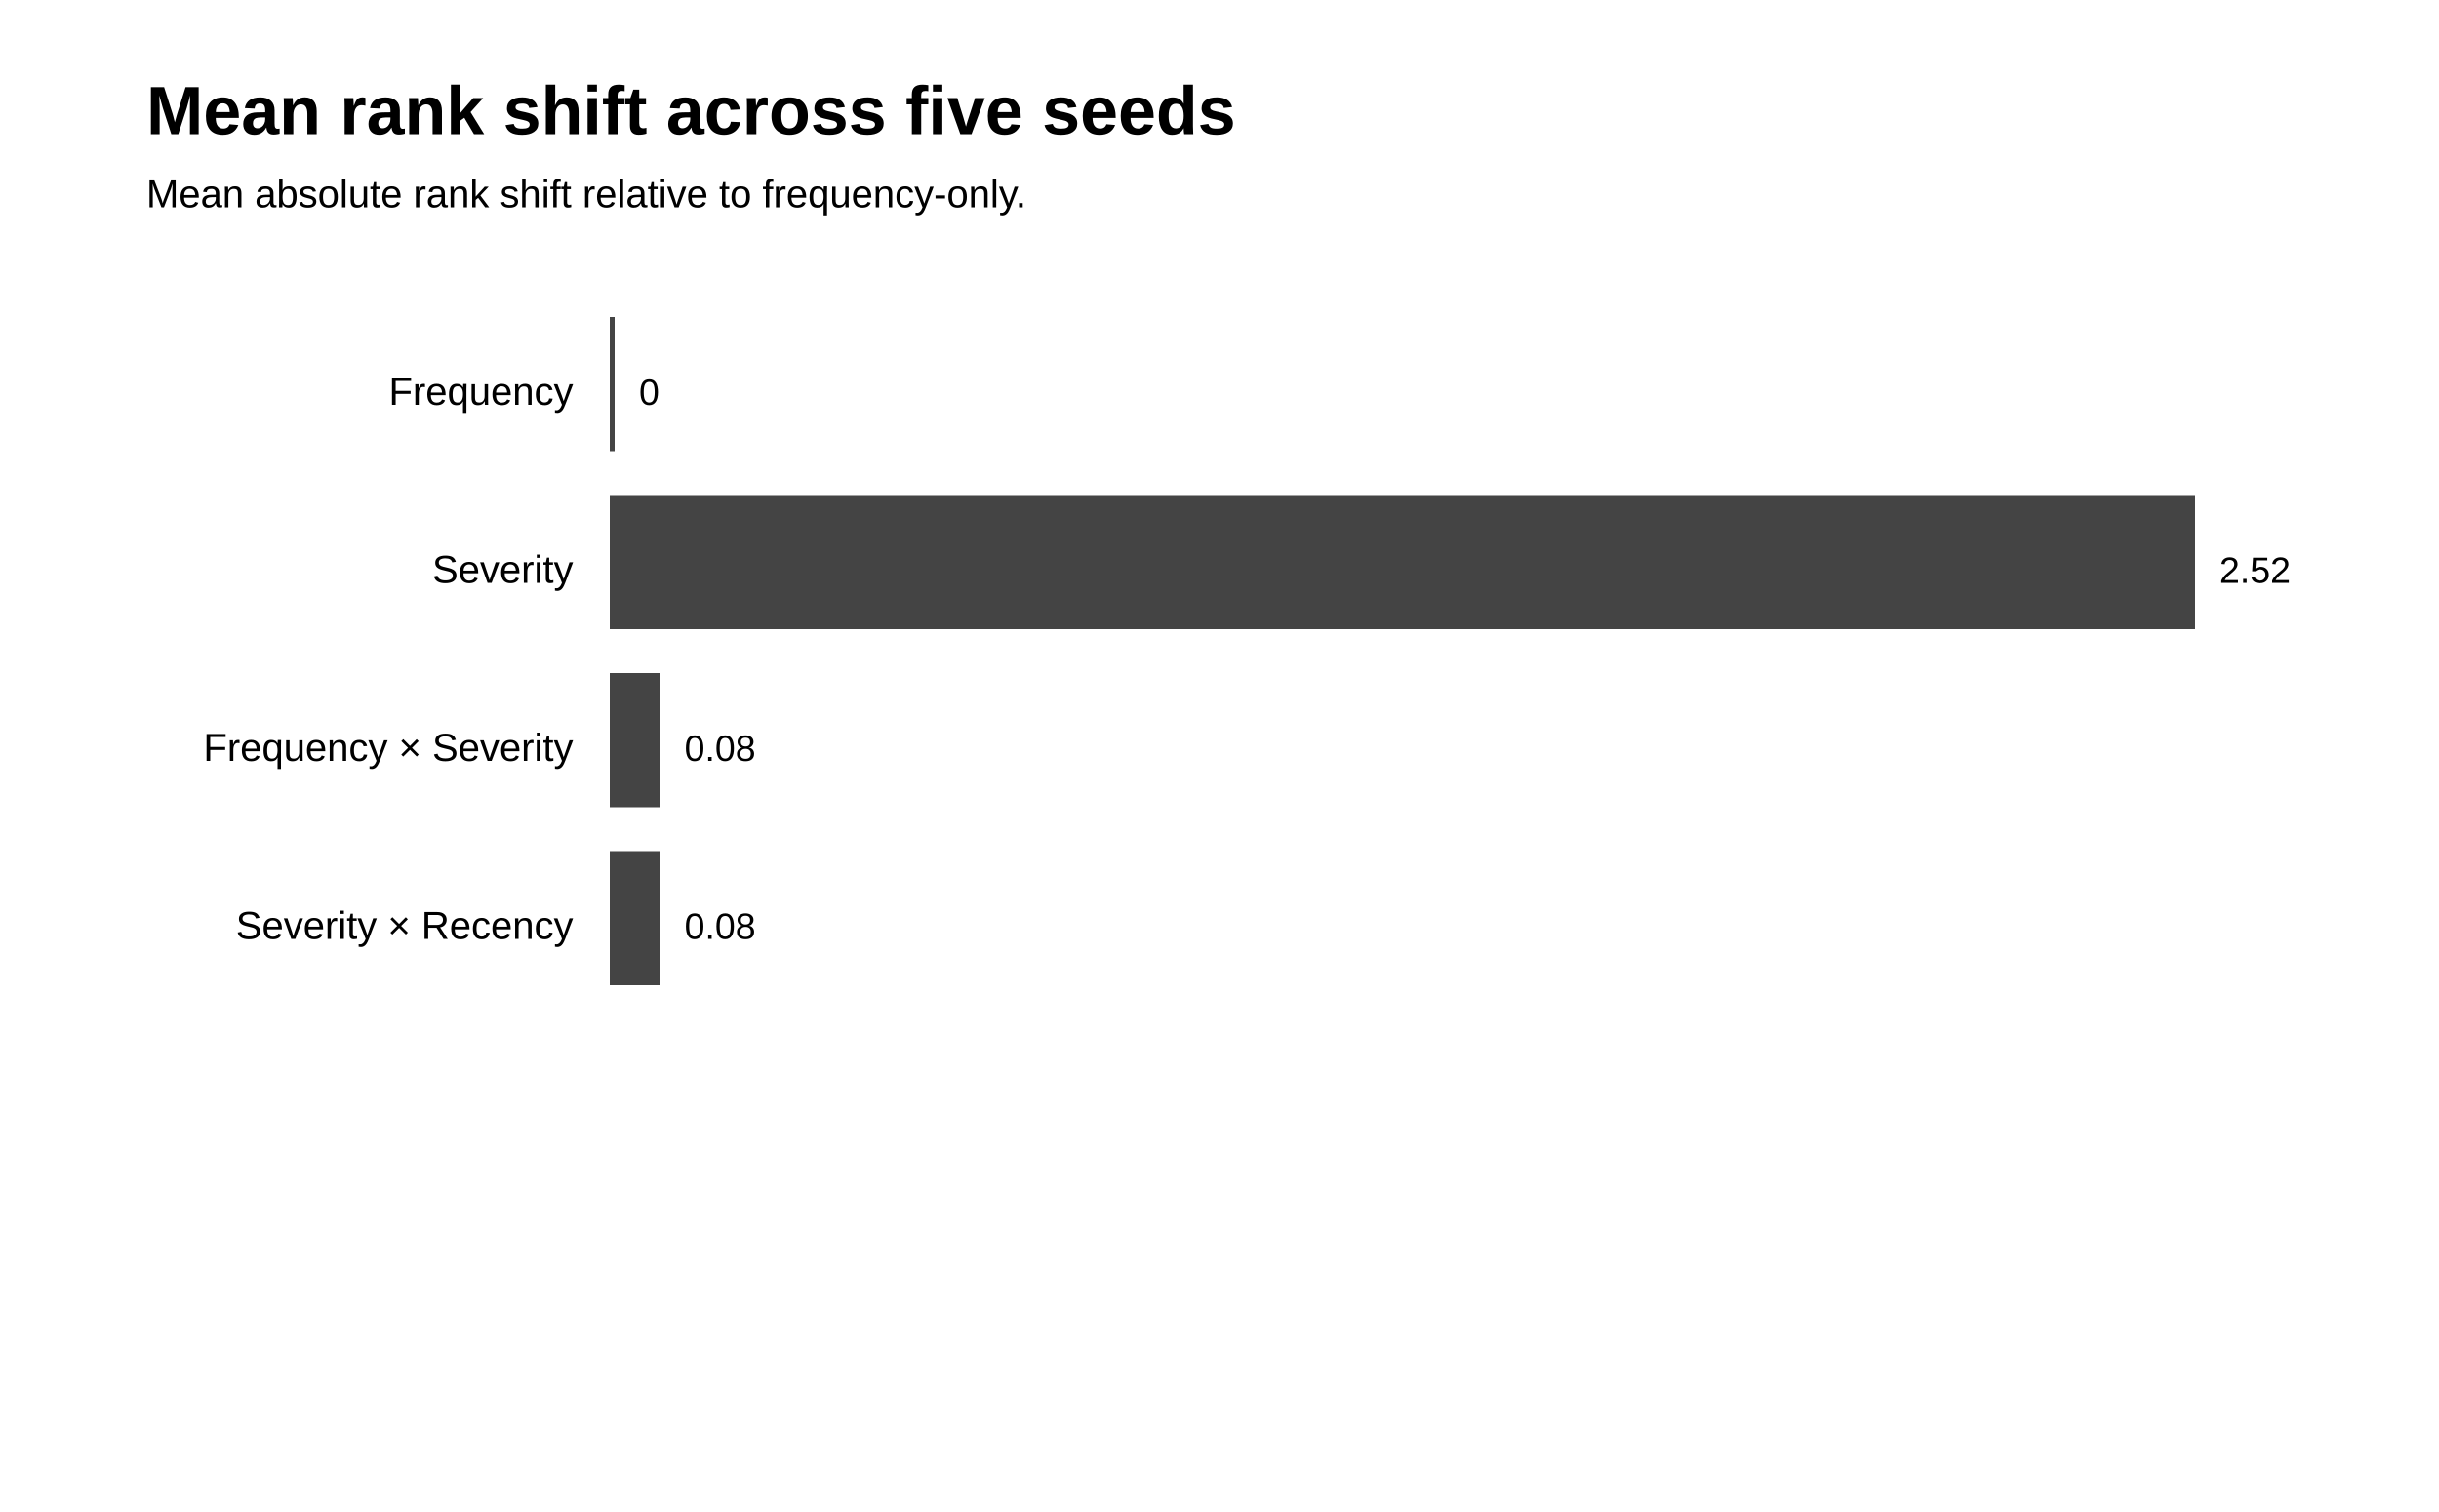
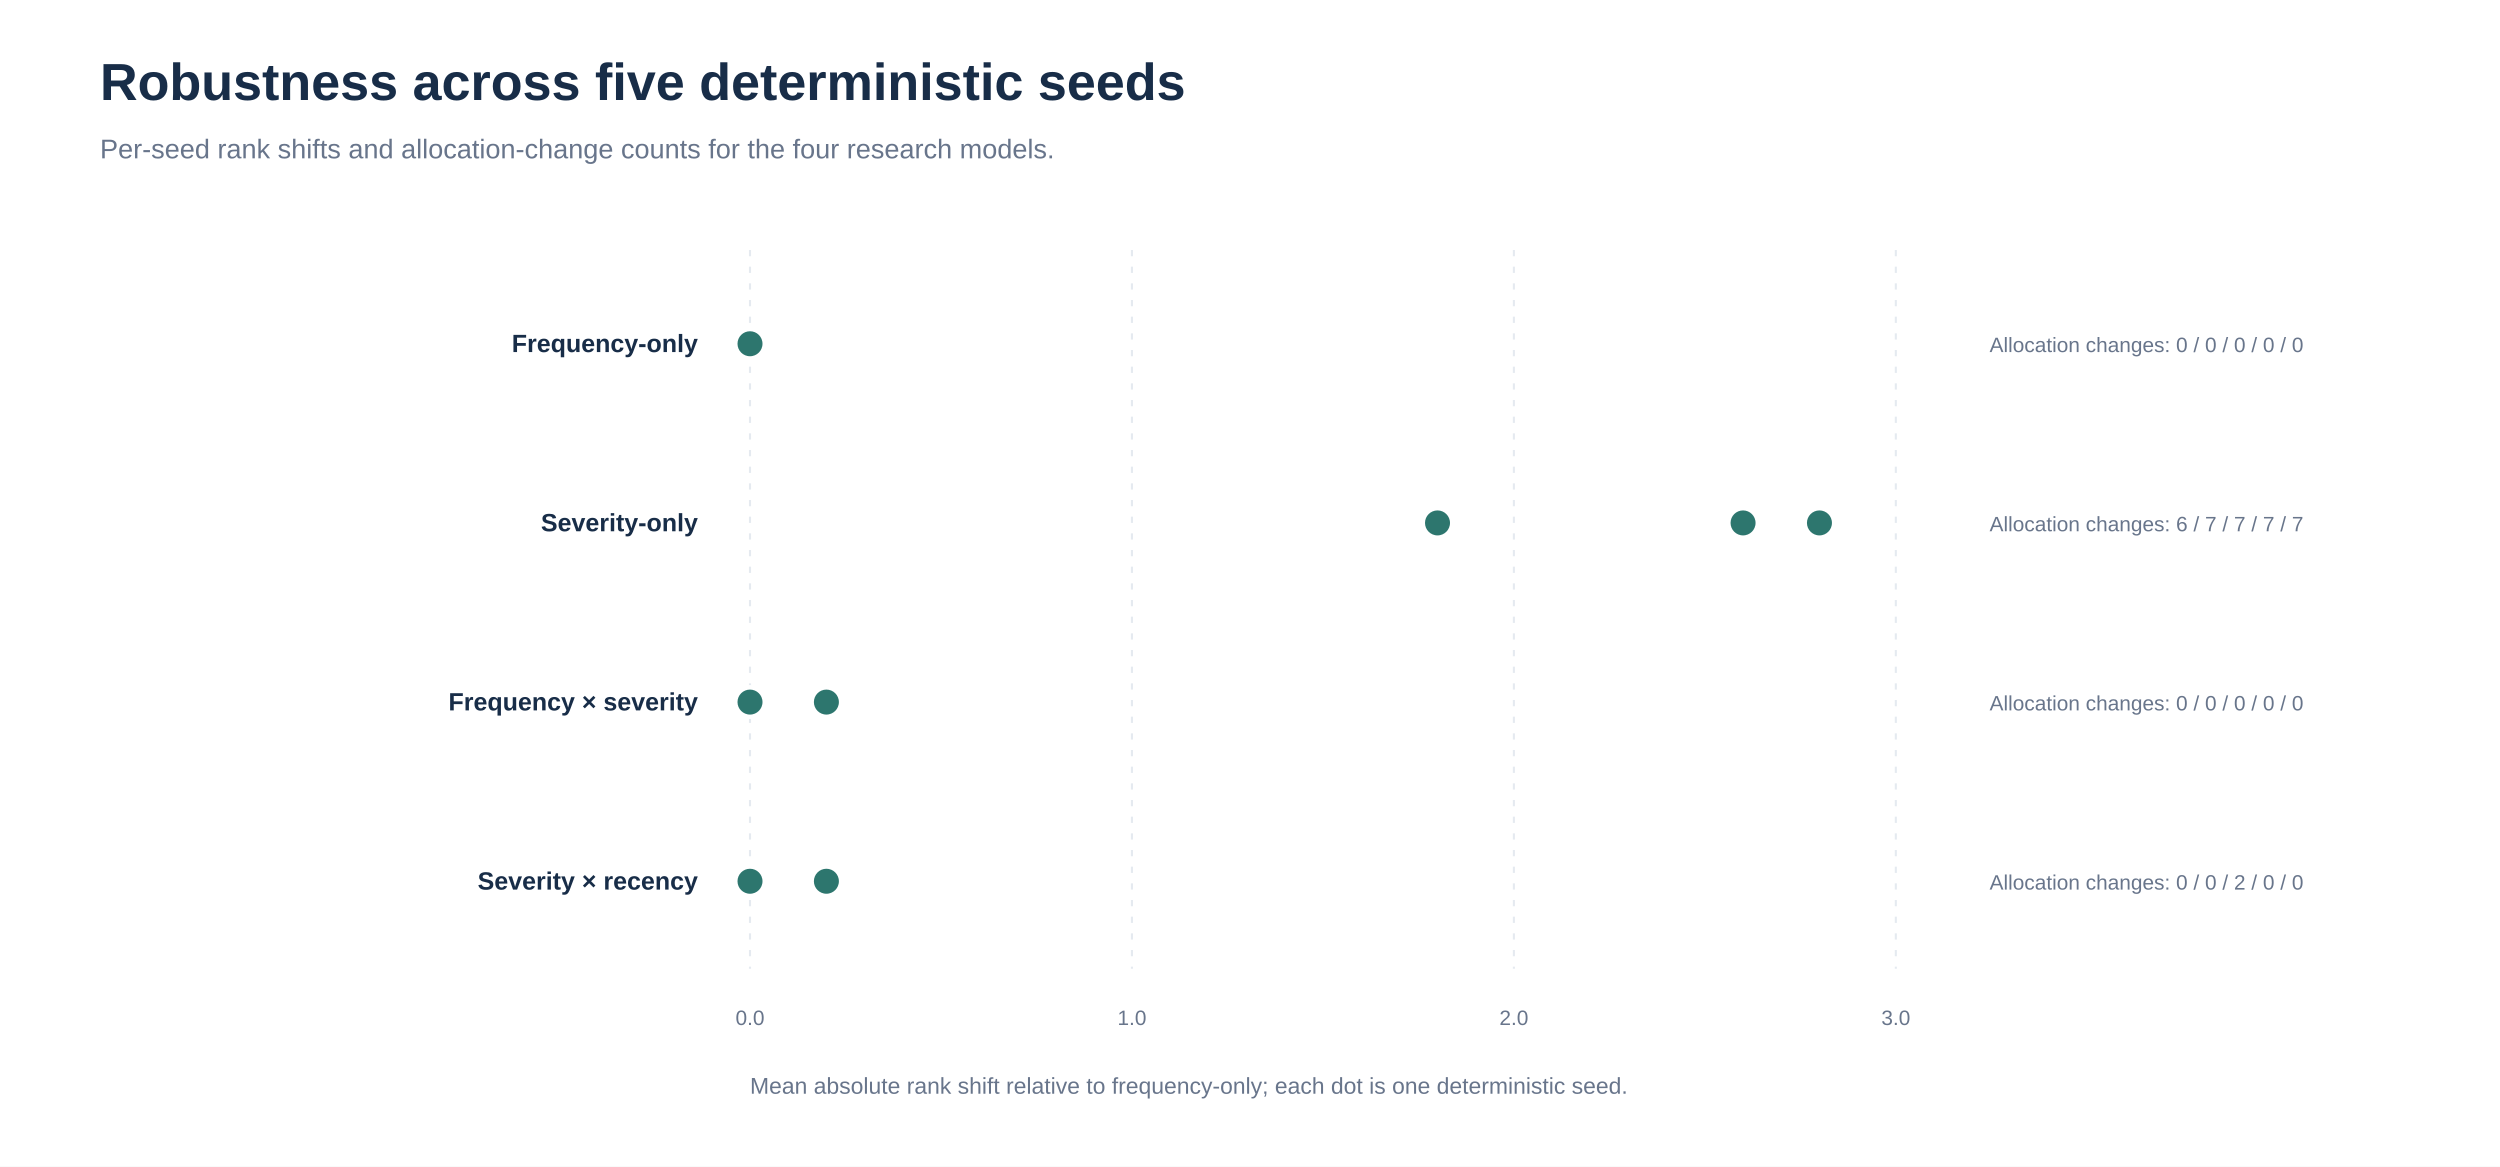
- <svg xmlns="http://www.w3.org/2000/svg" width="1000" height="620" viewBox="0 0 1000 620">
-   <rect width="100%" height="100%" fill="white" />
-   <text x="60" y="55" font-family="Arial" font-size="28" font-weight="700">Mean rank shift across five seeds</text>
-   <text x="60" y="85" font-family="Arial" font-size="16">Mean absolute rank shift relative to frequency-only.</text>
-   <text x="235" y="166" text-anchor="end" font-family="Arial" font-size="16">Frequency</text>
-   <rect x="250" y="130" width="2" height="55" fill="#444" />
-   <text x="262" y="166" font-family="Arial" font-size="15">0</text>
-   <text x="235" y="239" text-anchor="end" font-family="Arial" font-size="16">Severity</text>
-   <rect x="250" y="203" width="650" height="55" fill="#444" />
-   <text x="910" y="239" font-family="Arial" font-size="15">2.52</text>
-   <text x="235" y="312" text-anchor="end" font-family="Arial" font-size="16">Frequency × Severity</text>
-   <rect x="250" y="276" width="20.635" height="55" fill="#444" />
-   <text x="280.635" y="312" font-family="Arial" font-size="15">0.08</text>
-   <text x="235" y="385" text-anchor="end" font-family="Arial" font-size="16">Severity × Recency</text>
-   <rect x="250" y="349" width="20.635" height="55" fill="#444" />
-   <text x="280.635" y="385" font-family="Arial" font-size="15">0.08</text>
+ <svg xmlns="http://www.w3.org/2000/svg" width="1200" height="560" viewBox="0 0 1200 560" role="img" aria-labelledby="title desc">
+   <rect width="100%" height="100%" fill="#ffffff" />
+   <g font-family="Arial, Helvetica, sans-serif">
+     <text x="48" y="48" fill="#182d48" font-size="25" font-weight="700">Robustness across five deterministic seeds</text>
+     <text x="48" y="76" fill="#68758b" font-size="13">Per-seed rank shifts and allocation-change counts for the four research models.</text>
+     <line x1="360" y1="120" x2="360" y2="465" stroke="#e5eaf0" stroke-dasharray="3 5" />
+     <text x="360" y="492" text-anchor="middle" fill="#68758b" font-size="10">0.0</text>
+     <line x1="543.333" y1="120" x2="543.333" y2="465" stroke="#e5eaf0" stroke-dasharray="3 5" />
+     <text x="543.333" y="492" text-anchor="middle" fill="#68758b" font-size="10">1.0</text>
+     <line x1="726.667" y1="120" x2="726.667" y2="465" stroke="#e5eaf0" stroke-dasharray="3 5" />
+     <text x="726.667" y="492" text-anchor="middle" fill="#68758b" font-size="10">2.0</text>
+     <line x1="910" y1="120" x2="910" y2="465" stroke="#e5eaf0" stroke-dasharray="3 5" />
+     <text x="910" y="492" text-anchor="middle" fill="#68758b" font-size="10">3.0</text>
+     <text x="335" y="169" text-anchor="end" fill="#182d48" font-size="12" font-weight="700">Frequency-only</text>
+     <circle cx="360" cy="165" r="7" fill="#2d766e" stroke="#ffffff" stroke-width="2" />
+     <circle cx="360" cy="165" r="7" fill="#2d766e" stroke="#ffffff" stroke-width="2" />
+     <circle cx="360" cy="165" r="7" fill="#2d766e" stroke="#ffffff" stroke-width="2" />
+     <circle cx="360" cy="165" r="7" fill="#2d766e" stroke="#ffffff" stroke-width="2" />
+     <circle cx="360" cy="165" r="7" fill="#2d766e" stroke="#ffffff" stroke-width="2" />
+     <text x="955" y="169" fill="#68758b" font-size="10">Allocation changes: 0 / 0 / 0 / 0 / 0</text>
+     <text x="335" y="255" text-anchor="end" fill="#182d48" font-size="12" font-weight="700">Severity-only</text>
+     <circle cx="873.333" cy="251" r="7" fill="#2d766e" stroke="#ffffff" stroke-width="2" />
+     <circle cx="690" cy="251" r="7" fill="#2d766e" stroke="#ffffff" stroke-width="2" />
+     <circle cx="873.333" cy="251" r="7" fill="#2d766e" stroke="#ffffff" stroke-width="2" />
+     <circle cx="836.667" cy="251" r="7" fill="#2d766e" stroke="#ffffff" stroke-width="2" />
+     <circle cx="836.667" cy="251" r="7" fill="#2d766e" stroke="#ffffff" stroke-width="2" />
+     <text x="955" y="255" fill="#68758b" font-size="10">Allocation changes: 6 / 7 / 7 / 7 / 7</text>
+     <text x="335" y="341" text-anchor="end" fill="#182d48" font-size="12" font-weight="700">Frequency × severity</text>
+     <circle cx="360" cy="337" r="7" fill="#2d766e" stroke="#ffffff" stroke-width="2" />
+     <circle cx="396.667" cy="337" r="7" fill="#2d766e" stroke="#ffffff" stroke-width="2" />
+     <circle cx="360" cy="337" r="7" fill="#2d766e" stroke="#ffffff" stroke-width="2" />
+     <circle cx="396.667" cy="337" r="7" fill="#2d766e" stroke="#ffffff" stroke-width="2" />
+     <circle cx="360" cy="337" r="7" fill="#2d766e" stroke="#ffffff" stroke-width="2" />
+     <text x="955" y="341" fill="#68758b" font-size="10">Allocation changes: 0 / 0 / 0 / 0 / 0</text>
+     <text x="335" y="427" text-anchor="end" fill="#182d48" font-size="12" font-weight="700">Severity × recency</text>
+     <circle cx="360" cy="423" r="7" fill="#2d766e" stroke="#ffffff" stroke-width="2" />
+     <circle cx="396.667" cy="423" r="7" fill="#2d766e" stroke="#ffffff" stroke-width="2" />
+     <circle cx="396.667" cy="423" r="7" fill="#2d766e" stroke="#ffffff" stroke-width="2" />
+     <circle cx="360" cy="423" r="7" fill="#2d766e" stroke="#ffffff" stroke-width="2" />
+     <circle cx="360" cy="423" r="7" fill="#2d766e" stroke="#ffffff" stroke-width="2" />
+     <text x="955" y="427" fill="#68758b" font-size="10">Allocation changes: 0 / 0 / 2 / 0 / 0</text>
+     <text x="360" y="525" fill="#68758b" font-size="11">Mean absolute rank shift relative to frequency-only; each dot is one deterministic seed.</text>
+   </g>
</svg>
